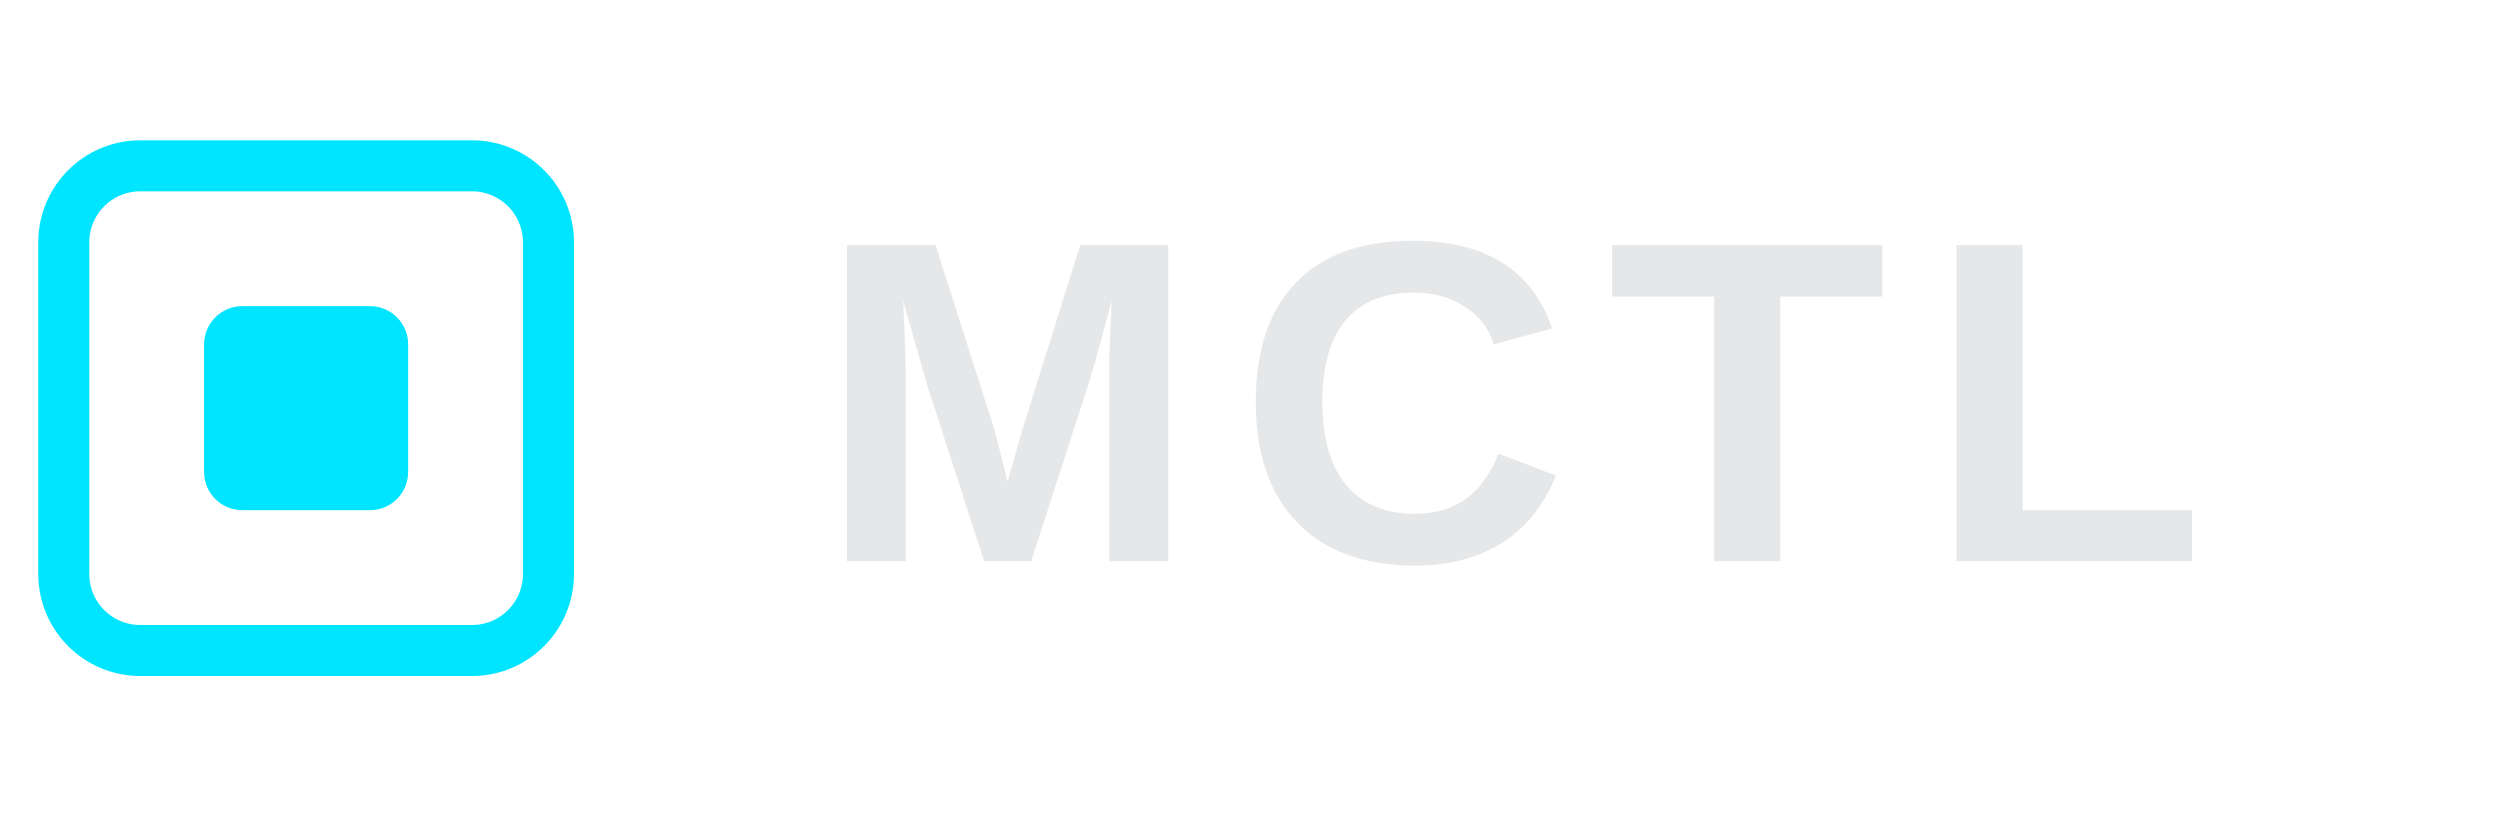
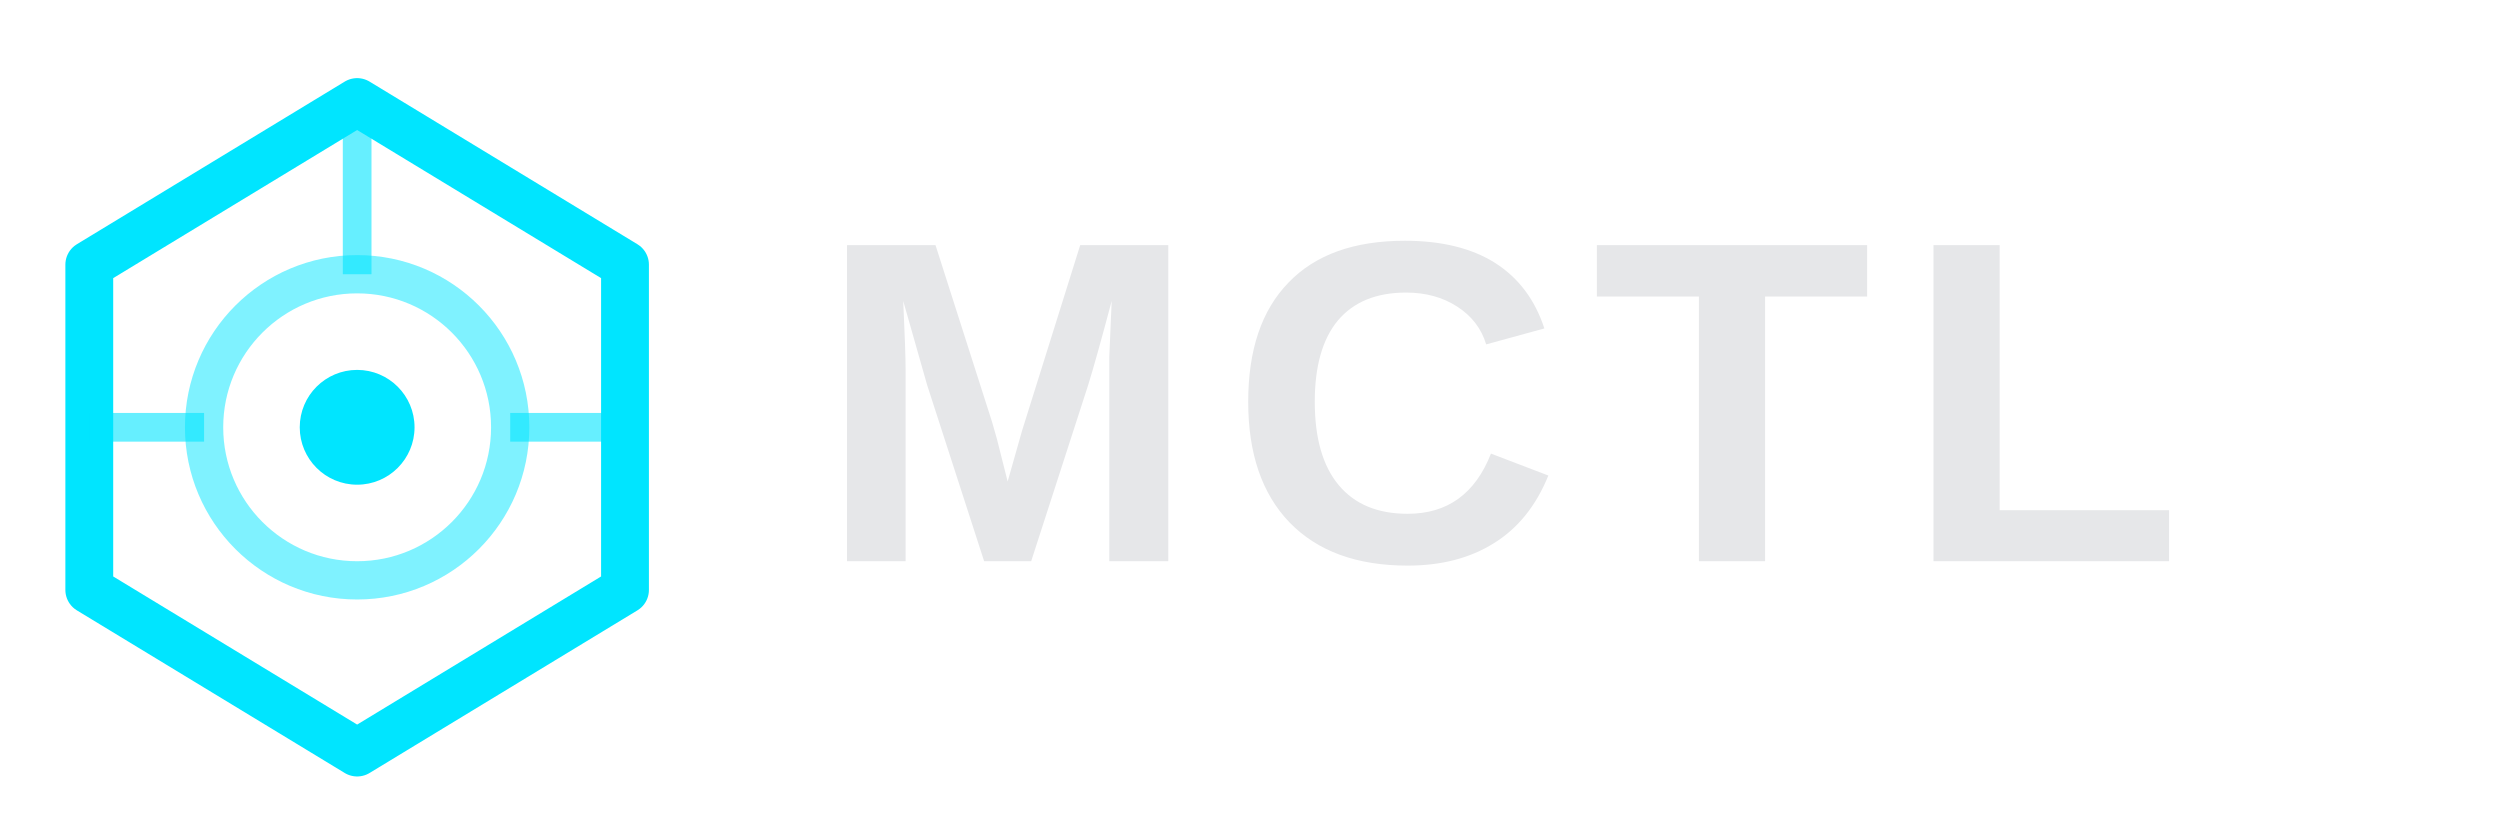
<svg xmlns="http://www.w3.org/2000/svg" width="98" height="32" viewBox="0 0 98 32" fill="none">
-   <rect x="2.5" y="6.5" width="19" height="19" rx="3" stroke="#00e5ff" stroke-width="2" />
-   <rect x="8" y="12" width="8" height="8" rx="1.5" fill="#00e5ff" />
-   <text x="32" y="22" font-family="'Helvetica Neue', Arial, sans-serif" font-size="18" font-weight="700" letter-spacing="1.5" fill="#e6e7e9">MCTL</text>
+   <g transform="translate(-4, -0.5) scale(0.75)">
+     <path d="M24 6L38 14.5V31.5L24 40L10 31.5V14.5L24 6Z" stroke="#00e5ff" stroke-width="2.5" stroke-linejoin="round" fill="none" />
+     <circle cx="24" cy="23" r="8" stroke="#00e5ff" stroke-width="2" opacity="0.5" />
+     <circle cx="24" cy="23" r="3" fill="#00e5ff" />
+     <line x1="24" y1="15" x2="24" y2="6" stroke="#00e5ff" stroke-width="1.5" opacity="0.6" />
+     <line x1="32" y1="23" x2="38" y2="23" stroke="#00e5ff" stroke-width="1.5" opacity="0.6" />
+     <line x1="16" y1="23" x2="10" y2="23" stroke="#00e5ff" stroke-width="1.5" opacity="0.6" />
+   </g>
+   <text x="32" y="22" font-family="'Helvetica Neue', Arial, sans-serif" font-size="18" font-weight="700" letter-spacing="1.2" fill="#e6e7e9">MCTL</text>
</svg>
